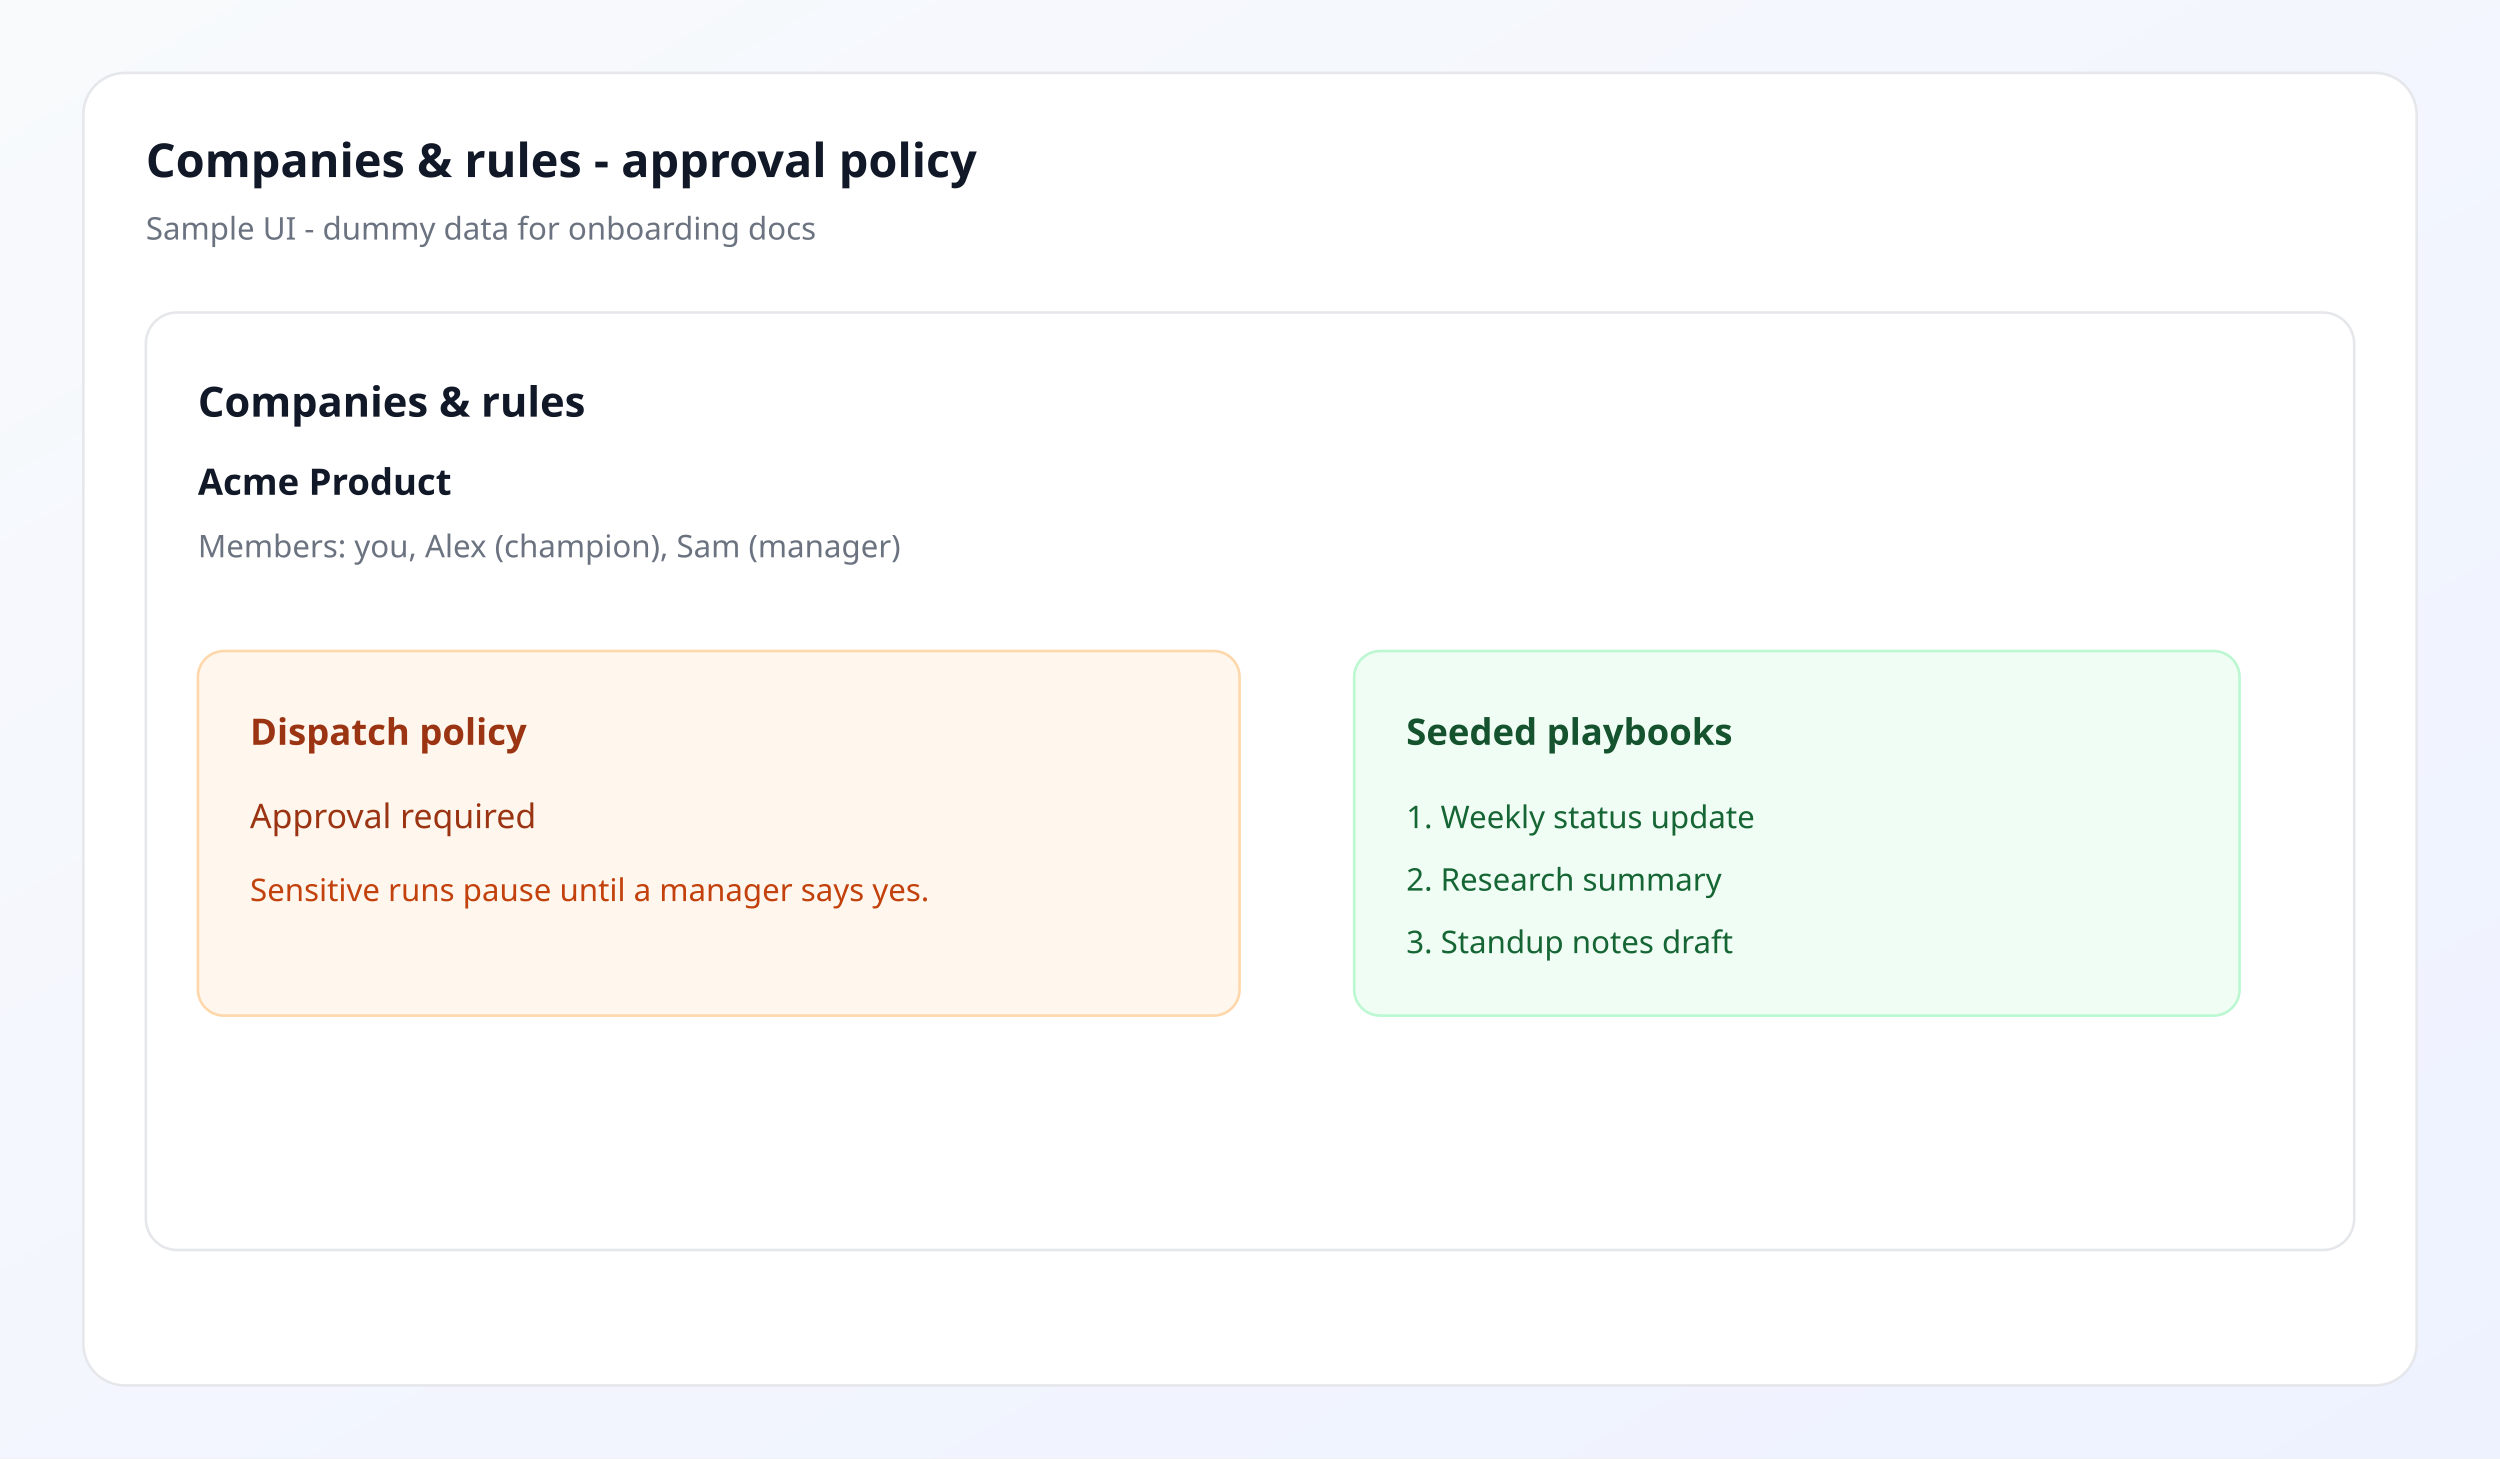
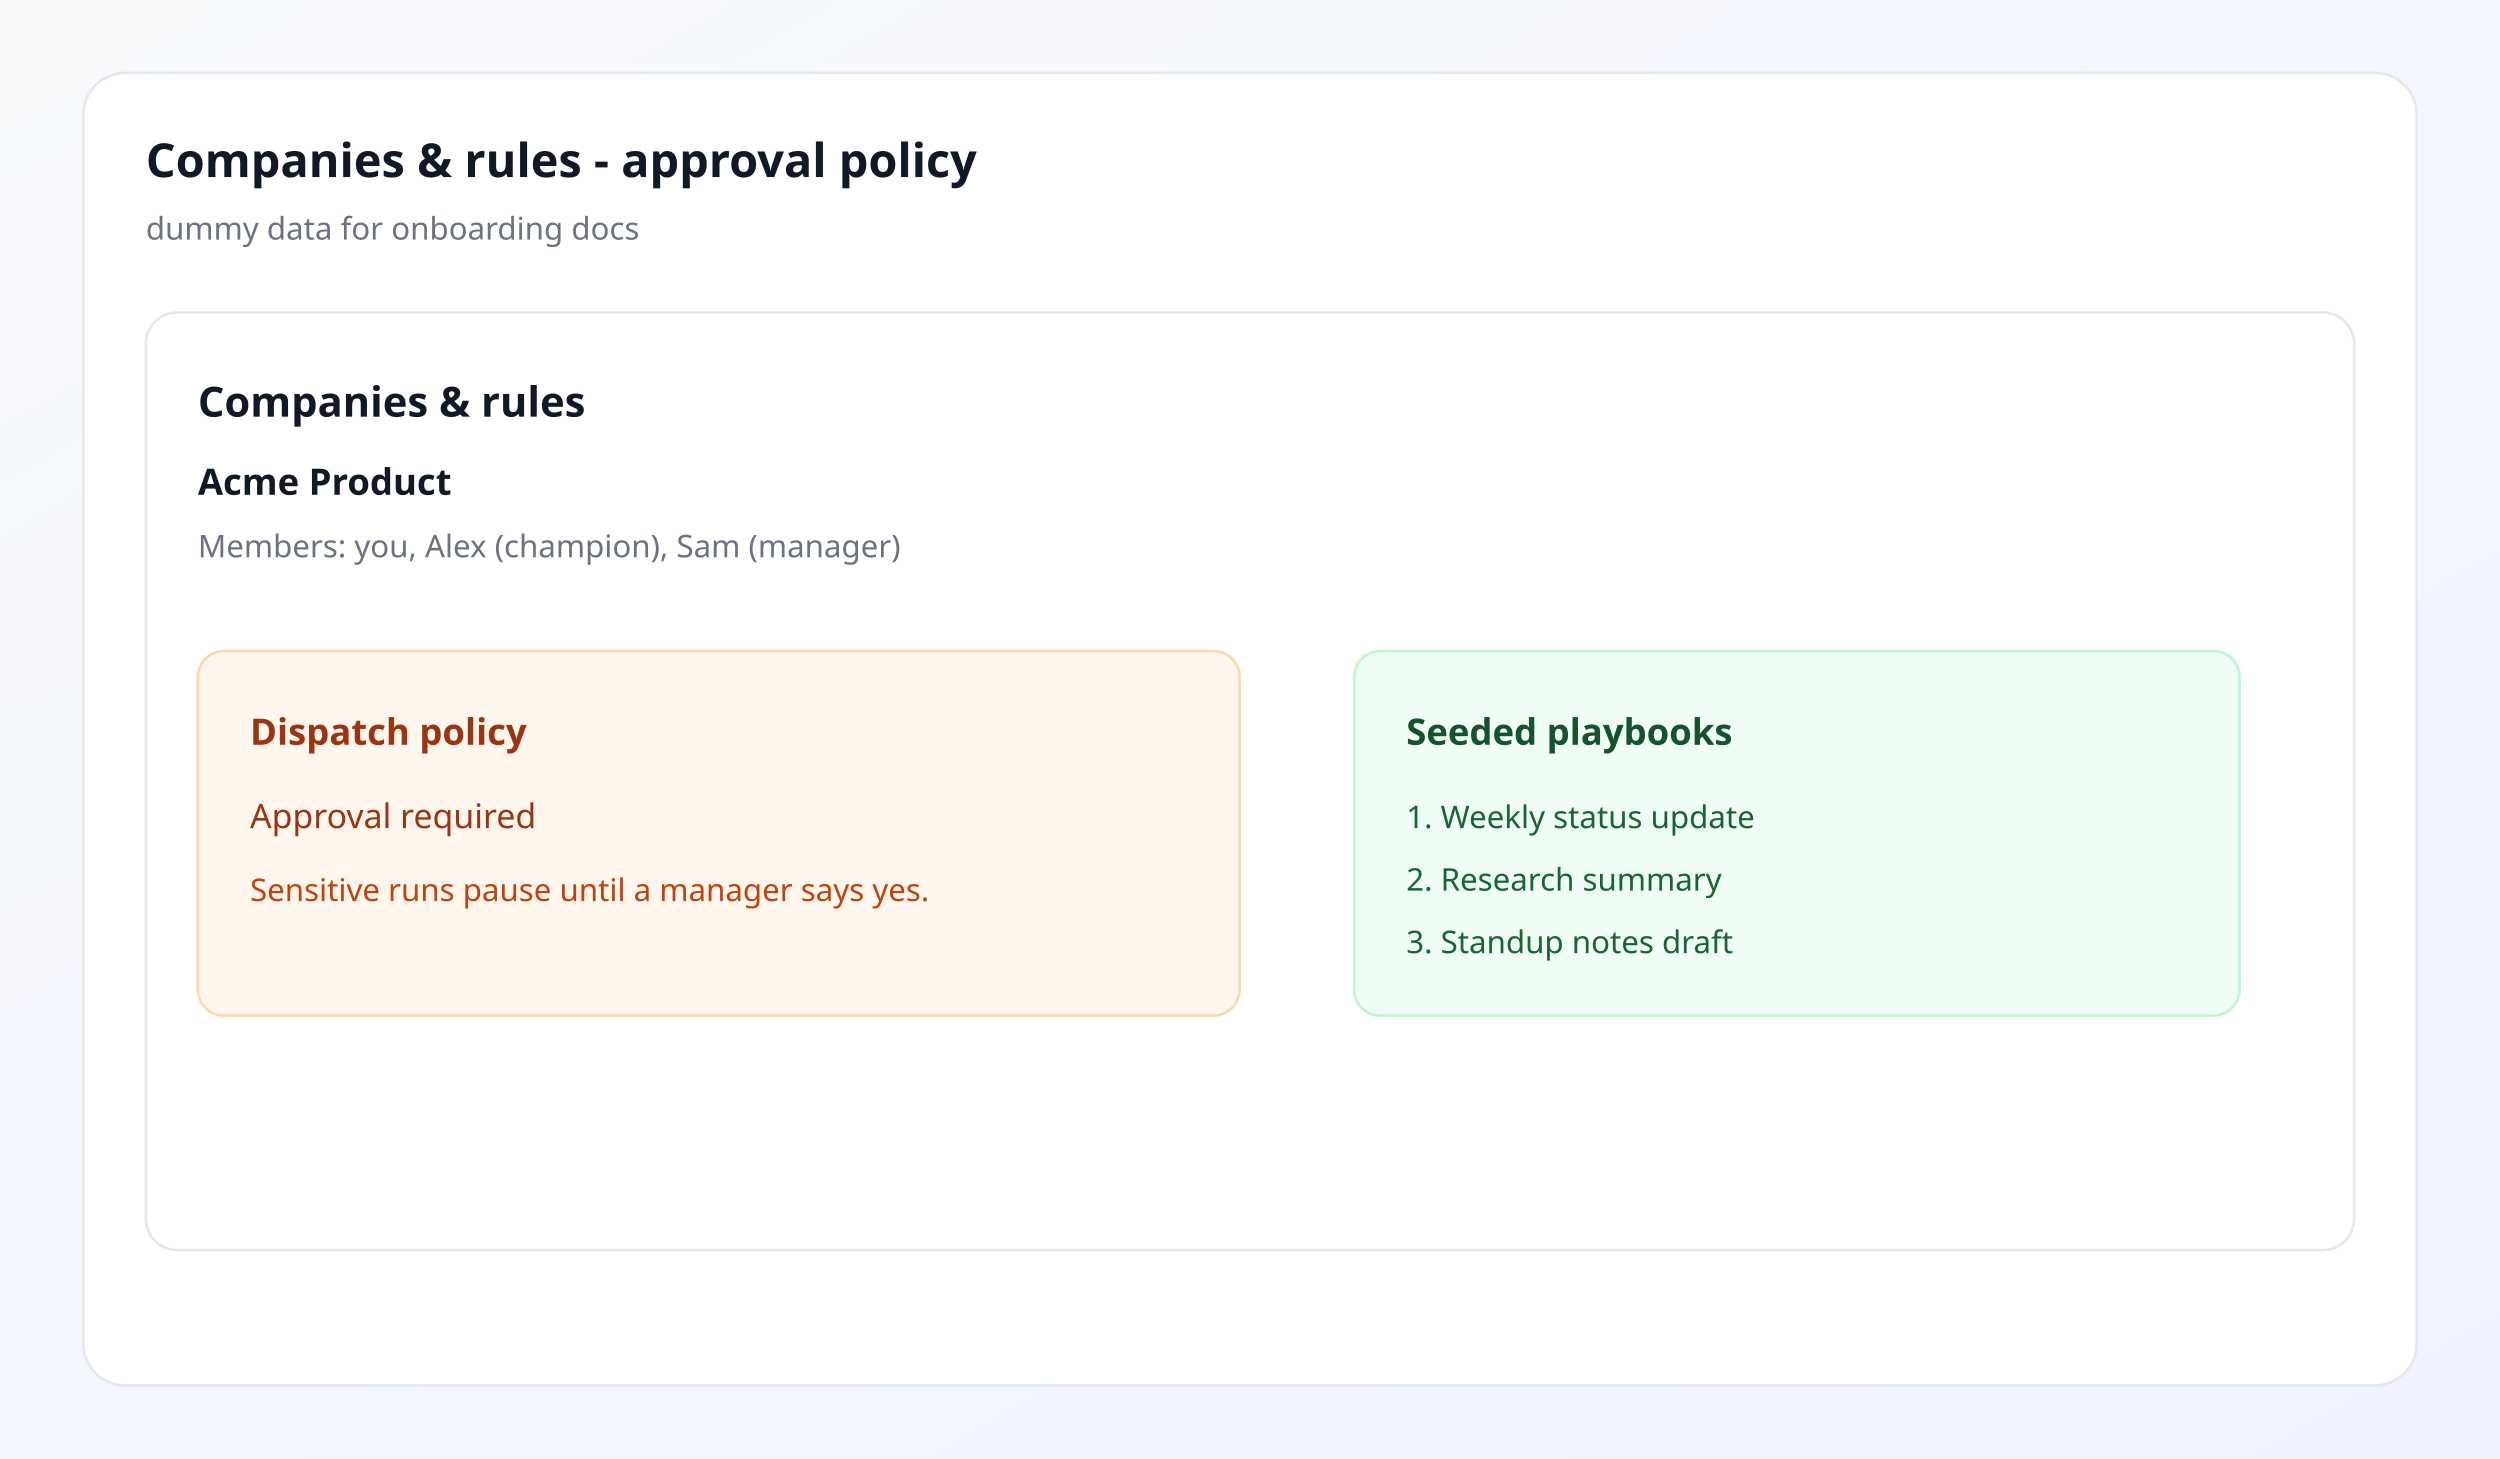
<svg xmlns="http://www.w3.org/2000/svg" width="960" height="560" viewBox="0 0 960 560" role="img" aria-label="Companies and rules - approval policy">
  <defs>
    <linearGradient id="bg" x1="0" y1="0" x2="1" y2="1">
      <stop offset="0%" stop-color="#f8fafc" />
      <stop offset="100%" stop-color="#eef2ff" />
    </linearGradient>
  </defs>
  <rect width="960" height="560" fill="url(#bg)" />
  <rect x="32" y="28" width="896" height="504" rx="16" fill="#ffffff" stroke="#e5e7eb" />
  <text x="56" y="68" font-family="ui-sans-serif, system-ui, sans-serif" font-size="18" font-weight="600" fill="#111827">Companies &amp; rules  -  approval policy</text>
-   <text x="56" y="92" font-family="ui-sans-serif, system-ui, sans-serif" font-size="12" fill="#6b7280">Sample UI  -  dummy data for onboarding docs</text>
+   <text x="56" y="92" font-family="ui-sans-serif, system-ui, sans-serif" font-size="12" fill="#6b7280">dummy data for onboarding docs</text>
  <rect x="56" y="120" width="848" height="360" rx="12" fill="#fff" stroke="#e5e7eb" />
  <text x="76" y="160" font-family="ui-sans-serif, system-ui, sans-serif" font-size="16" font-weight="600" fill="#111827">Companies &amp; rules</text>
  <text x="76" y="190" font-family="ui-sans-serif, system-ui, sans-serif" font-size="14" font-weight="600" fill="#111827">Acme Product</text>
  <text x="76" y="214" font-family="ui-sans-serif, system-ui, sans-serif" font-size="12" fill="#6b7280">Members: you, Alex (champion), Sam (manager)</text>
  <rect x="76" y="250" width="400" height="140" rx="10" fill="#fff7ed" stroke="#fed7aa" />
  <text x="96" y="286" font-family="ui-sans-serif, system-ui, sans-serif" font-size="14" font-weight="600" fill="#9a3412">Dispatch policy</text>
  <text x="96" y="318" font-family="ui-sans-serif, system-ui, sans-serif" font-size="13" fill="#9a3412">Approval required</text>
  <text x="96" y="346" font-family="ui-sans-serif, system-ui, sans-serif" font-size="12" fill="#c2410c">Sensitive runs pause until a manager says yes.</text>
  <rect x="520" y="250" width="340" height="140" rx="10" fill="#f0fdf4" stroke="#bbf7d0" />
  <text x="540" y="286" font-family="ui-sans-serif, system-ui, sans-serif" font-size="14" font-weight="600" fill="#14532d">Seeded playbooks</text>
  <text x="540" y="318" font-family="ui-sans-serif, system-ui, sans-serif" font-size="12" fill="#166534">1. Weekly status update</text>
  <text x="540" y="342" font-family="ui-sans-serif, system-ui, sans-serif" font-size="12" fill="#166534">2. Research summary</text>
  <text x="540" y="366" font-family="ui-sans-serif, system-ui, sans-serif" font-size="12" fill="#166534">3. Standup notes draft</text>
</svg>
